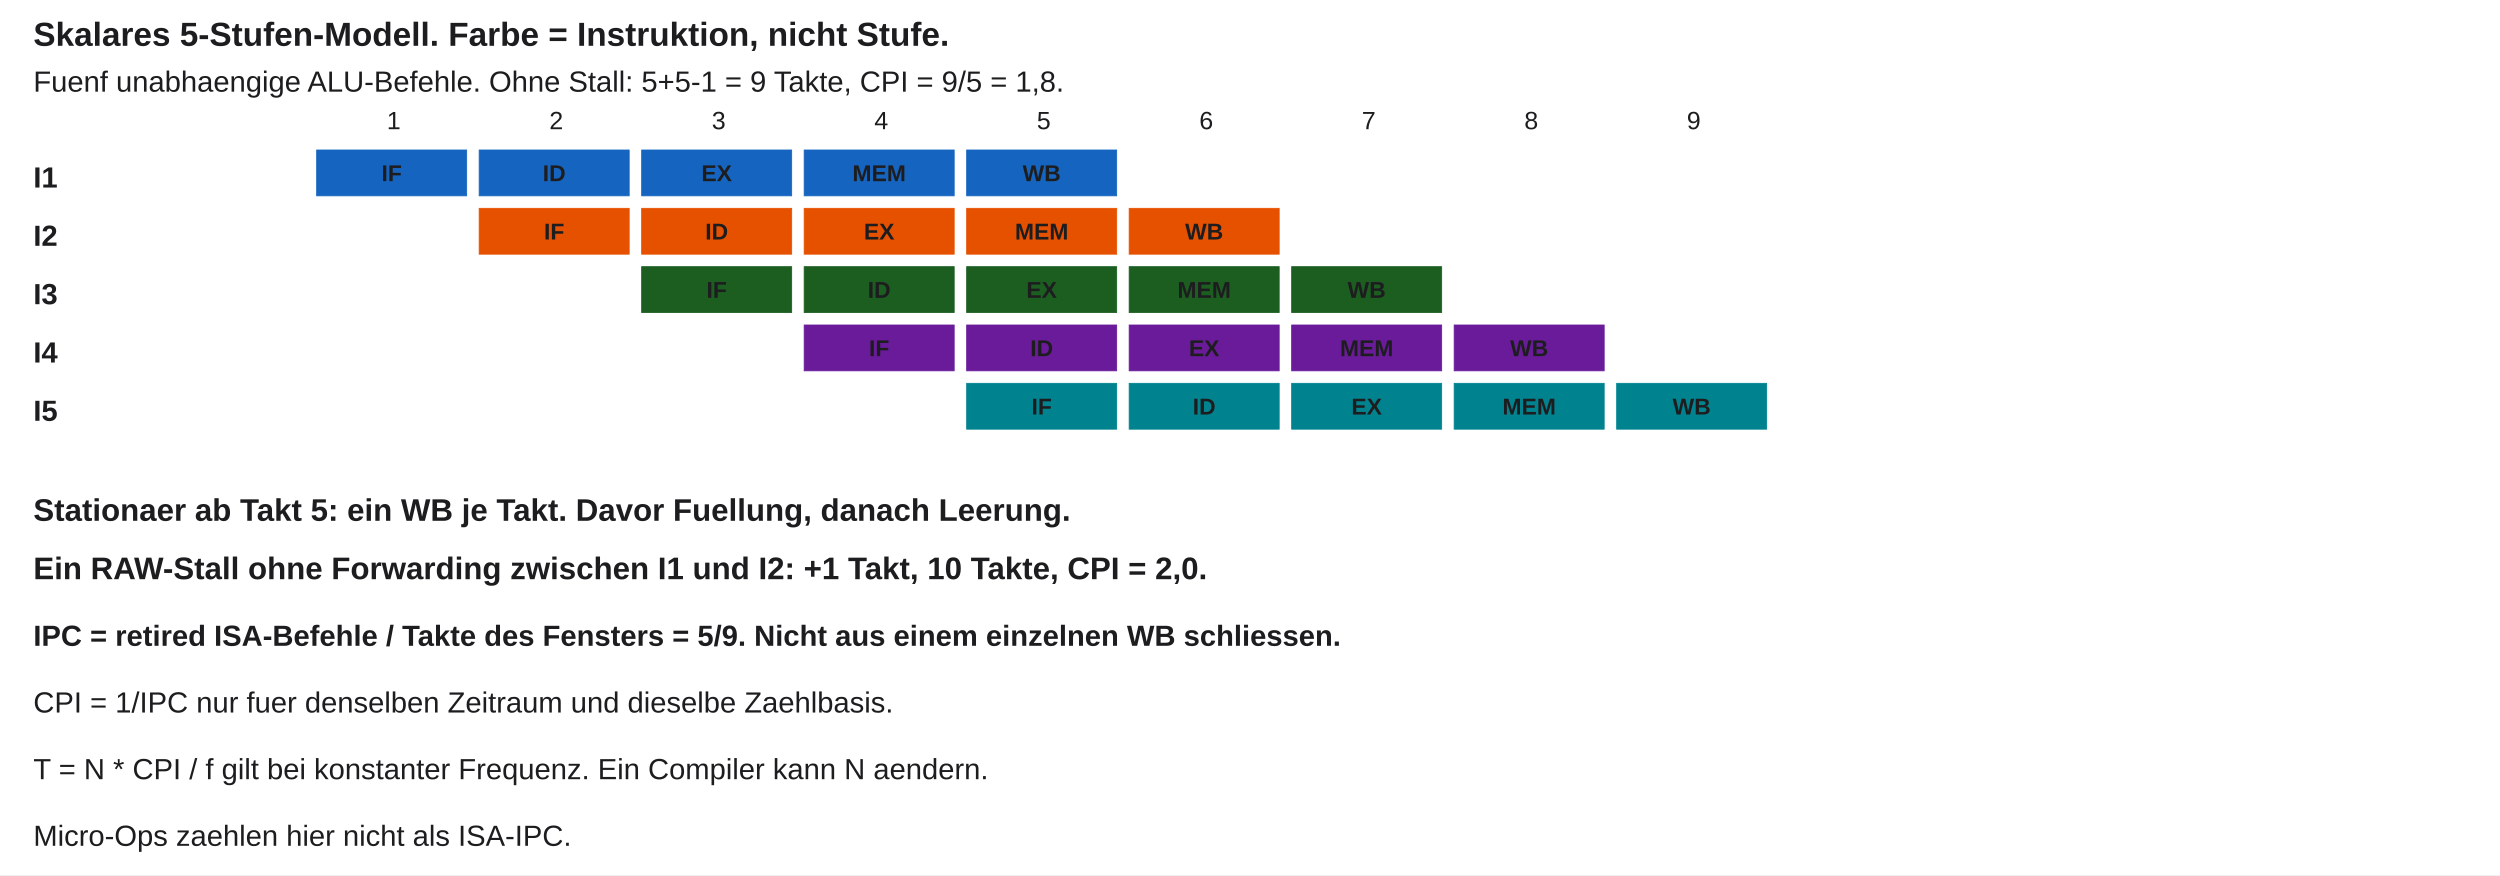
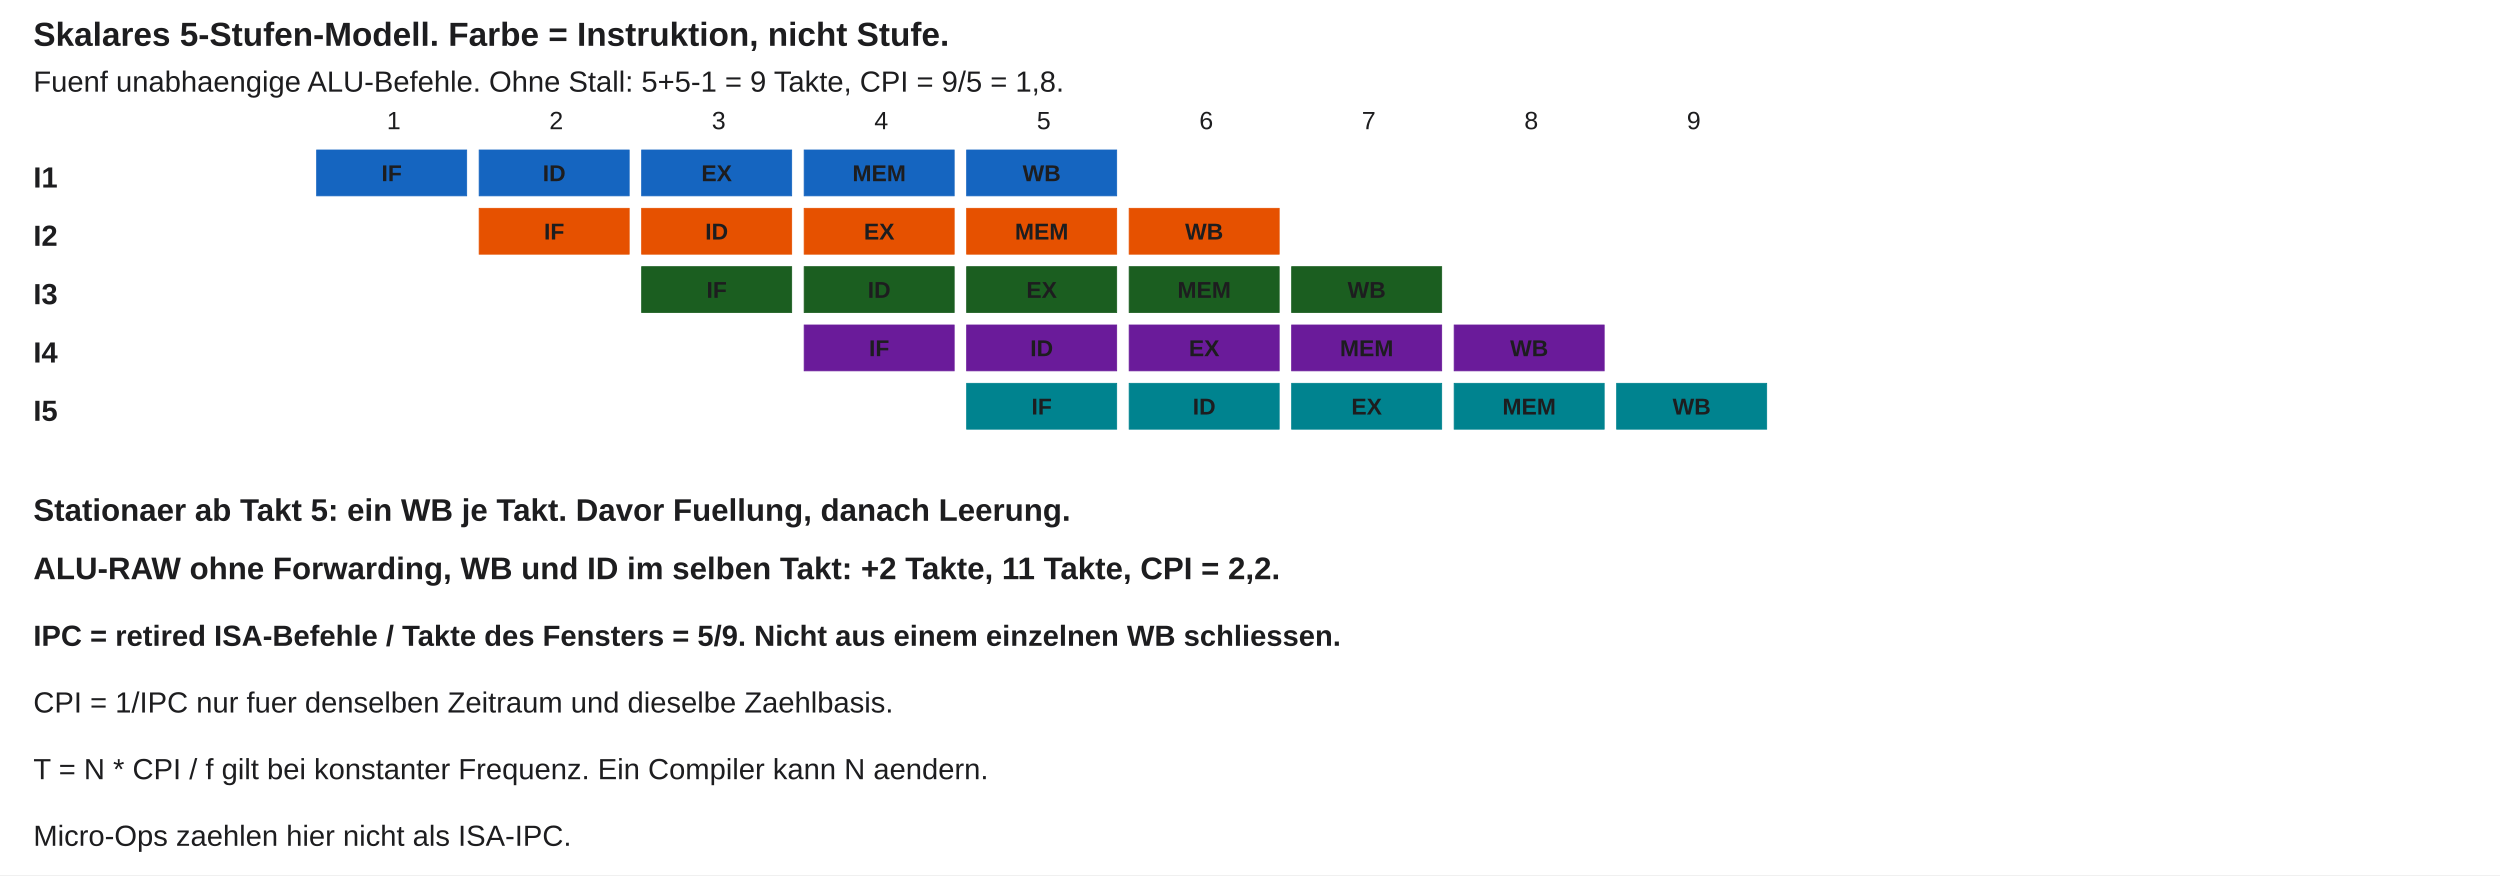
<svg xmlns="http://www.w3.org/2000/svg" viewBox="0 0 1200 420" width="1200" height="420">
  <rect width="1200" height="420" fill="#fff" />
  <style>text{font-family:Arial,Helvetica,sans-serif;fill:#1D1D1F}</style>
  <text x="16" y="22" font-size="16" font-weight="600" fill="#1D1D1F" text-anchor="start">Skalares 5-Stufen-Modell. Farbe = Instruktion, nicht Stufe.</text>
  <text x="16" y="44" font-size="14" font-weight="400" fill="#5F6368" text-anchor="start">Fuenf unabhaengige ALU-Befehle. Ohne Stall: 5+5-1 = 9 Takte, CPI = 9/5 = 1,8.</text>
  <text x="189.0" y="62" font-size="12" font-weight="400" fill="#5F6368" text-anchor="middle">1</text>
  <text x="267.0" y="62" font-size="12" font-weight="400" fill="#5F6368" text-anchor="middle">2</text>
  <text x="345.0" y="62" font-size="12" font-weight="400" fill="#5F6368" text-anchor="middle">3</text>
  <text x="423.0" y="62" font-size="12" font-weight="400" fill="#5F6368" text-anchor="middle">4</text>
  <text x="501.0" y="62" font-size="12" font-weight="400" fill="#5F6368" text-anchor="middle">5</text>
  <text x="579.0" y="62" font-size="12" font-weight="400" fill="#5F6368" text-anchor="middle">6</text>
  <text x="657.0" y="62" font-size="12" font-weight="400" fill="#5F6368" text-anchor="middle">7</text>
  <text x="735.0" y="62" font-size="12" font-weight="400" fill="#5F6368" text-anchor="middle">8</text>
  <text x="813.0" y="62" font-size="12" font-weight="400" fill="#5F6368" text-anchor="middle">9</text>
  <text x="16" y="90" font-size="14" font-weight="600" fill="#1565C0" text-anchor="start">I1</text>
  <rect x="152" y="72" width="72" height="22" fill="#1565C0" stroke="#1565C0" stroke-width="0.4" />
  <text x="188.0" y="86.96" font-size="11" font-weight="700" fill="#fff" text-anchor="middle">IF</text>
  <rect x="230" y="72" width="72" height="22" fill="#1565C0" stroke="#1565C0" stroke-width="0.4" />
  <text x="266.0" y="86.96" font-size="11" font-weight="700" fill="#fff" text-anchor="middle">ID</text>
  <rect x="308" y="72" width="72" height="22" fill="#1565C0" stroke="#1565C0" stroke-width="0.4" />
  <text x="344.0" y="86.96" font-size="11" font-weight="700" fill="#fff" text-anchor="middle">EX</text>
  <rect x="386" y="72" width="72" height="22" fill="#1565C0" stroke="#1565C0" stroke-width="0.4" />
  <text x="422.0" y="86.96" font-size="11" font-weight="700" fill="#fff" text-anchor="middle">MEM</text>
  <rect x="464" y="72" width="72" height="22" fill="#1565C0" stroke="#1565C0" stroke-width="0.4" />
  <text x="500.0" y="86.96" font-size="11" font-weight="700" fill="#fff" text-anchor="middle">WB</text>
  <text x="16" y="118" font-size="14" font-weight="600" fill="#E65100" text-anchor="start">I2</text>
  <rect x="230" y="100" width="72" height="22" fill="#E65100" stroke="#E65100" stroke-width="0.4" />
  <text x="266.0" y="114.96" font-size="11" font-weight="700" fill="#fff" text-anchor="middle">IF</text>
  <rect x="308" y="100" width="72" height="22" fill="#E65100" stroke="#E65100" stroke-width="0.4" />
  <text x="344.0" y="114.96" font-size="11" font-weight="700" fill="#fff" text-anchor="middle">ID</text>
  <rect x="386" y="100" width="72" height="22" fill="#E65100" stroke="#E65100" stroke-width="0.4" />
  <text x="422.0" y="114.96" font-size="11" font-weight="700" fill="#fff" text-anchor="middle">EX</text>
  <rect x="464" y="100" width="72" height="22" fill="#E65100" stroke="#E65100" stroke-width="0.4" />
  <text x="500.0" y="114.96" font-size="11" font-weight="700" fill="#fff" text-anchor="middle">MEM</text>
  <rect x="542" y="100" width="72" height="22" fill="#E65100" stroke="#E65100" stroke-width="0.4" />
  <text x="578.0" y="114.96" font-size="11" font-weight="700" fill="#fff" text-anchor="middle">WB</text>
  <text x="16" y="146" font-size="14" font-weight="600" fill="#1B5E20" text-anchor="start">I3</text>
  <rect x="308" y="128" width="72" height="22" fill="#1B5E20" stroke="#1B5E20" stroke-width="0.4" />
  <text x="344.0" y="142.96" font-size="11" font-weight="700" fill="#fff" text-anchor="middle">IF</text>
  <rect x="386" y="128" width="72" height="22" fill="#1B5E20" stroke="#1B5E20" stroke-width="0.4" />
  <text x="422.0" y="142.96" font-size="11" font-weight="700" fill="#fff" text-anchor="middle">ID</text>
  <rect x="464" y="128" width="72" height="22" fill="#1B5E20" stroke="#1B5E20" stroke-width="0.4" />
  <text x="500.0" y="142.96" font-size="11" font-weight="700" fill="#fff" text-anchor="middle">EX</text>
  <rect x="542" y="128" width="72" height="22" fill="#1B5E20" stroke="#1B5E20" stroke-width="0.4" />
  <text x="578.0" y="142.96" font-size="11" font-weight="700" fill="#fff" text-anchor="middle">MEM</text>
  <rect x="620" y="128" width="72" height="22" fill="#1B5E20" stroke="#1B5E20" stroke-width="0.4" />
  <text x="656.0" y="142.96" font-size="11" font-weight="700" fill="#fff" text-anchor="middle">WB</text>
  <text x="16" y="174" font-size="14" font-weight="600" fill="#6A1B9A" text-anchor="start">I4</text>
  <rect x="386" y="156" width="72" height="22" fill="#6A1B9A" stroke="#6A1B9A" stroke-width="0.4" />
  <text x="422.0" y="170.96" font-size="11" font-weight="700" fill="#fff" text-anchor="middle">IF</text>
  <rect x="464" y="156" width="72" height="22" fill="#6A1B9A" stroke="#6A1B9A" stroke-width="0.4" />
  <text x="500.0" y="170.96" font-size="11" font-weight="700" fill="#fff" text-anchor="middle">ID</text>
  <rect x="542" y="156" width="72" height="22" fill="#6A1B9A" stroke="#6A1B9A" stroke-width="0.4" />
  <text x="578.0" y="170.96" font-size="11" font-weight="700" fill="#fff" text-anchor="middle">EX</text>
  <rect x="620" y="156" width="72" height="22" fill="#6A1B9A" stroke="#6A1B9A" stroke-width="0.4" />
  <text x="656.0" y="170.96" font-size="11" font-weight="700" fill="#fff" text-anchor="middle">MEM</text>
  <rect x="698" y="156" width="72" height="22" fill="#6A1B9A" stroke="#6A1B9A" stroke-width="0.4" />
  <text x="734.0" y="170.96" font-size="11" font-weight="700" fill="#fff" text-anchor="middle">WB</text>
  <text x="16" y="202" font-size="14" font-weight="600" fill="#00838F" text-anchor="start">I5</text>
  <rect x="464" y="184" width="72" height="22" fill="#00838F" stroke="#00838F" stroke-width="0.4" />
  <text x="500.0" y="198.96" font-size="11" font-weight="700" fill="#fff" text-anchor="middle">IF</text>
  <rect x="542" y="184" width="72" height="22" fill="#00838F" stroke="#00838F" stroke-width="0.4" />
  <text x="578.0" y="198.96" font-size="11" font-weight="700" fill="#fff" text-anchor="middle">ID</text>
  <rect x="620" y="184" width="72" height="22" fill="#00838F" stroke="#00838F" stroke-width="0.4" />
  <text x="656.0" y="198.96" font-size="11" font-weight="700" fill="#fff" text-anchor="middle">EX</text>
  <rect x="698" y="184" width="72" height="22" fill="#00838F" stroke="#00838F" stroke-width="0.4" />
  <text x="734.0" y="198.96" font-size="11" font-weight="700" fill="#fff" text-anchor="middle">MEM</text>
  <rect x="776" y="184" width="72" height="22" fill="#00838F" stroke="#00838F" stroke-width="0.4" />
  <text x="812.0" y="198.96" font-size="11" font-weight="700" fill="#fff" text-anchor="middle">WB</text>
  <text x="16" y="250" font-size="15" font-weight="600" fill="#1D1D1F" text-anchor="start">Stationaer ab Takt 5: ein WB je Takt. Davor Fuellung, danach Leerung.</text>
-   <text x="16" y="278" font-size="15" font-weight="600" fill="#B71C1C" text-anchor="start">Ein RAW-Stall ohne Forwarding zwischen I1 und I2: +1 Takt, 10 Takte, CPI = 2,0.</text>
+   <text x="16" y="278" font-size="15" font-weight="600" fill="#B71C1C" text-anchor="start">ALU-RAW ohne Forwarding, WB und ID im selben Takt: +2 Takte, 11 Takte, CPI = 2,2.</text>
  <text x="16" y="310" font-size="14" font-weight="600" fill="#1D1D1F" text-anchor="start">IPC = retired ISA-Befehle / Takte des Fensters = 5/9. Nicht aus einem einzelnen WB schliessen.</text>
  <text x="16" y="342" font-size="14" font-weight="400" fill="#5F6368" text-anchor="start">CPI = 1/IPC nur fuer denselben Zeitraum und dieselbe Zaehlbasis.</text>
  <text x="16" y="374" font-size="14" font-weight="400" fill="#5F6368" text-anchor="start">T = N * CPI / f gilt bei konstanter Frequenz. Ein Compiler kann N aendern.</text>
  <text x="16" y="406" font-size="14" font-weight="400" fill="#5F6368" text-anchor="start">Micro-Ops zaehlen hier nicht als ISA-IPC.</text>
</svg>
